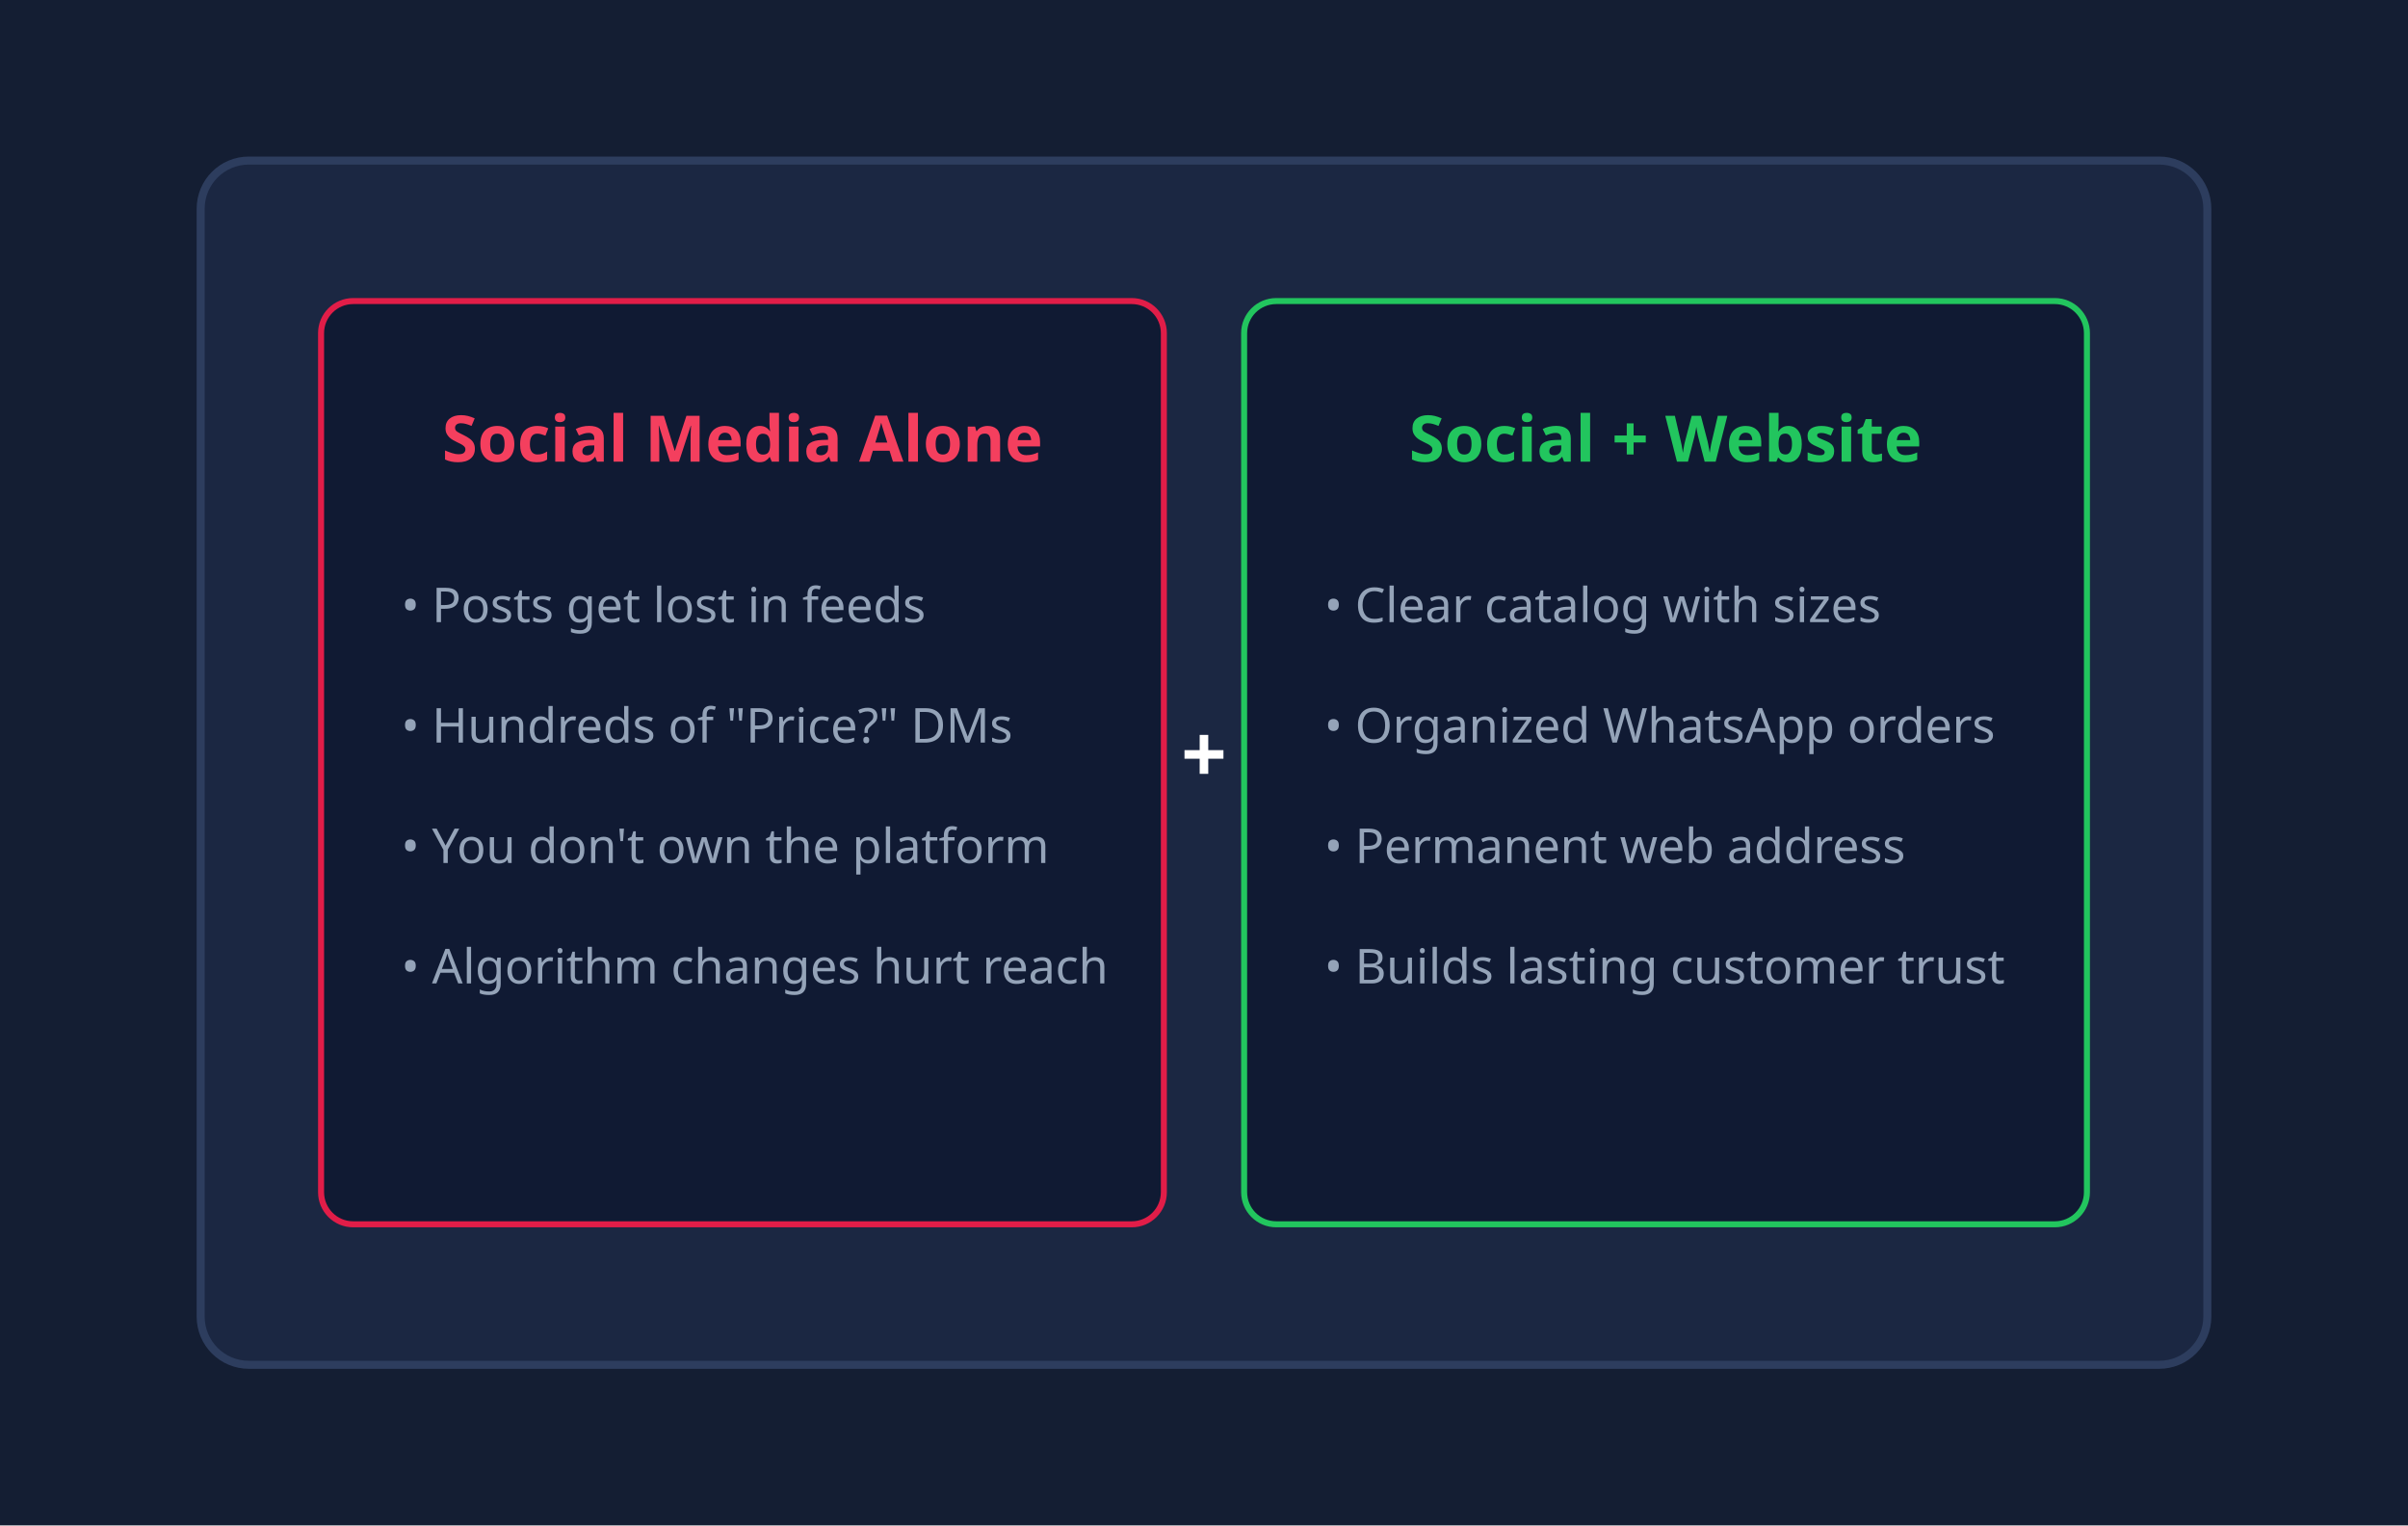
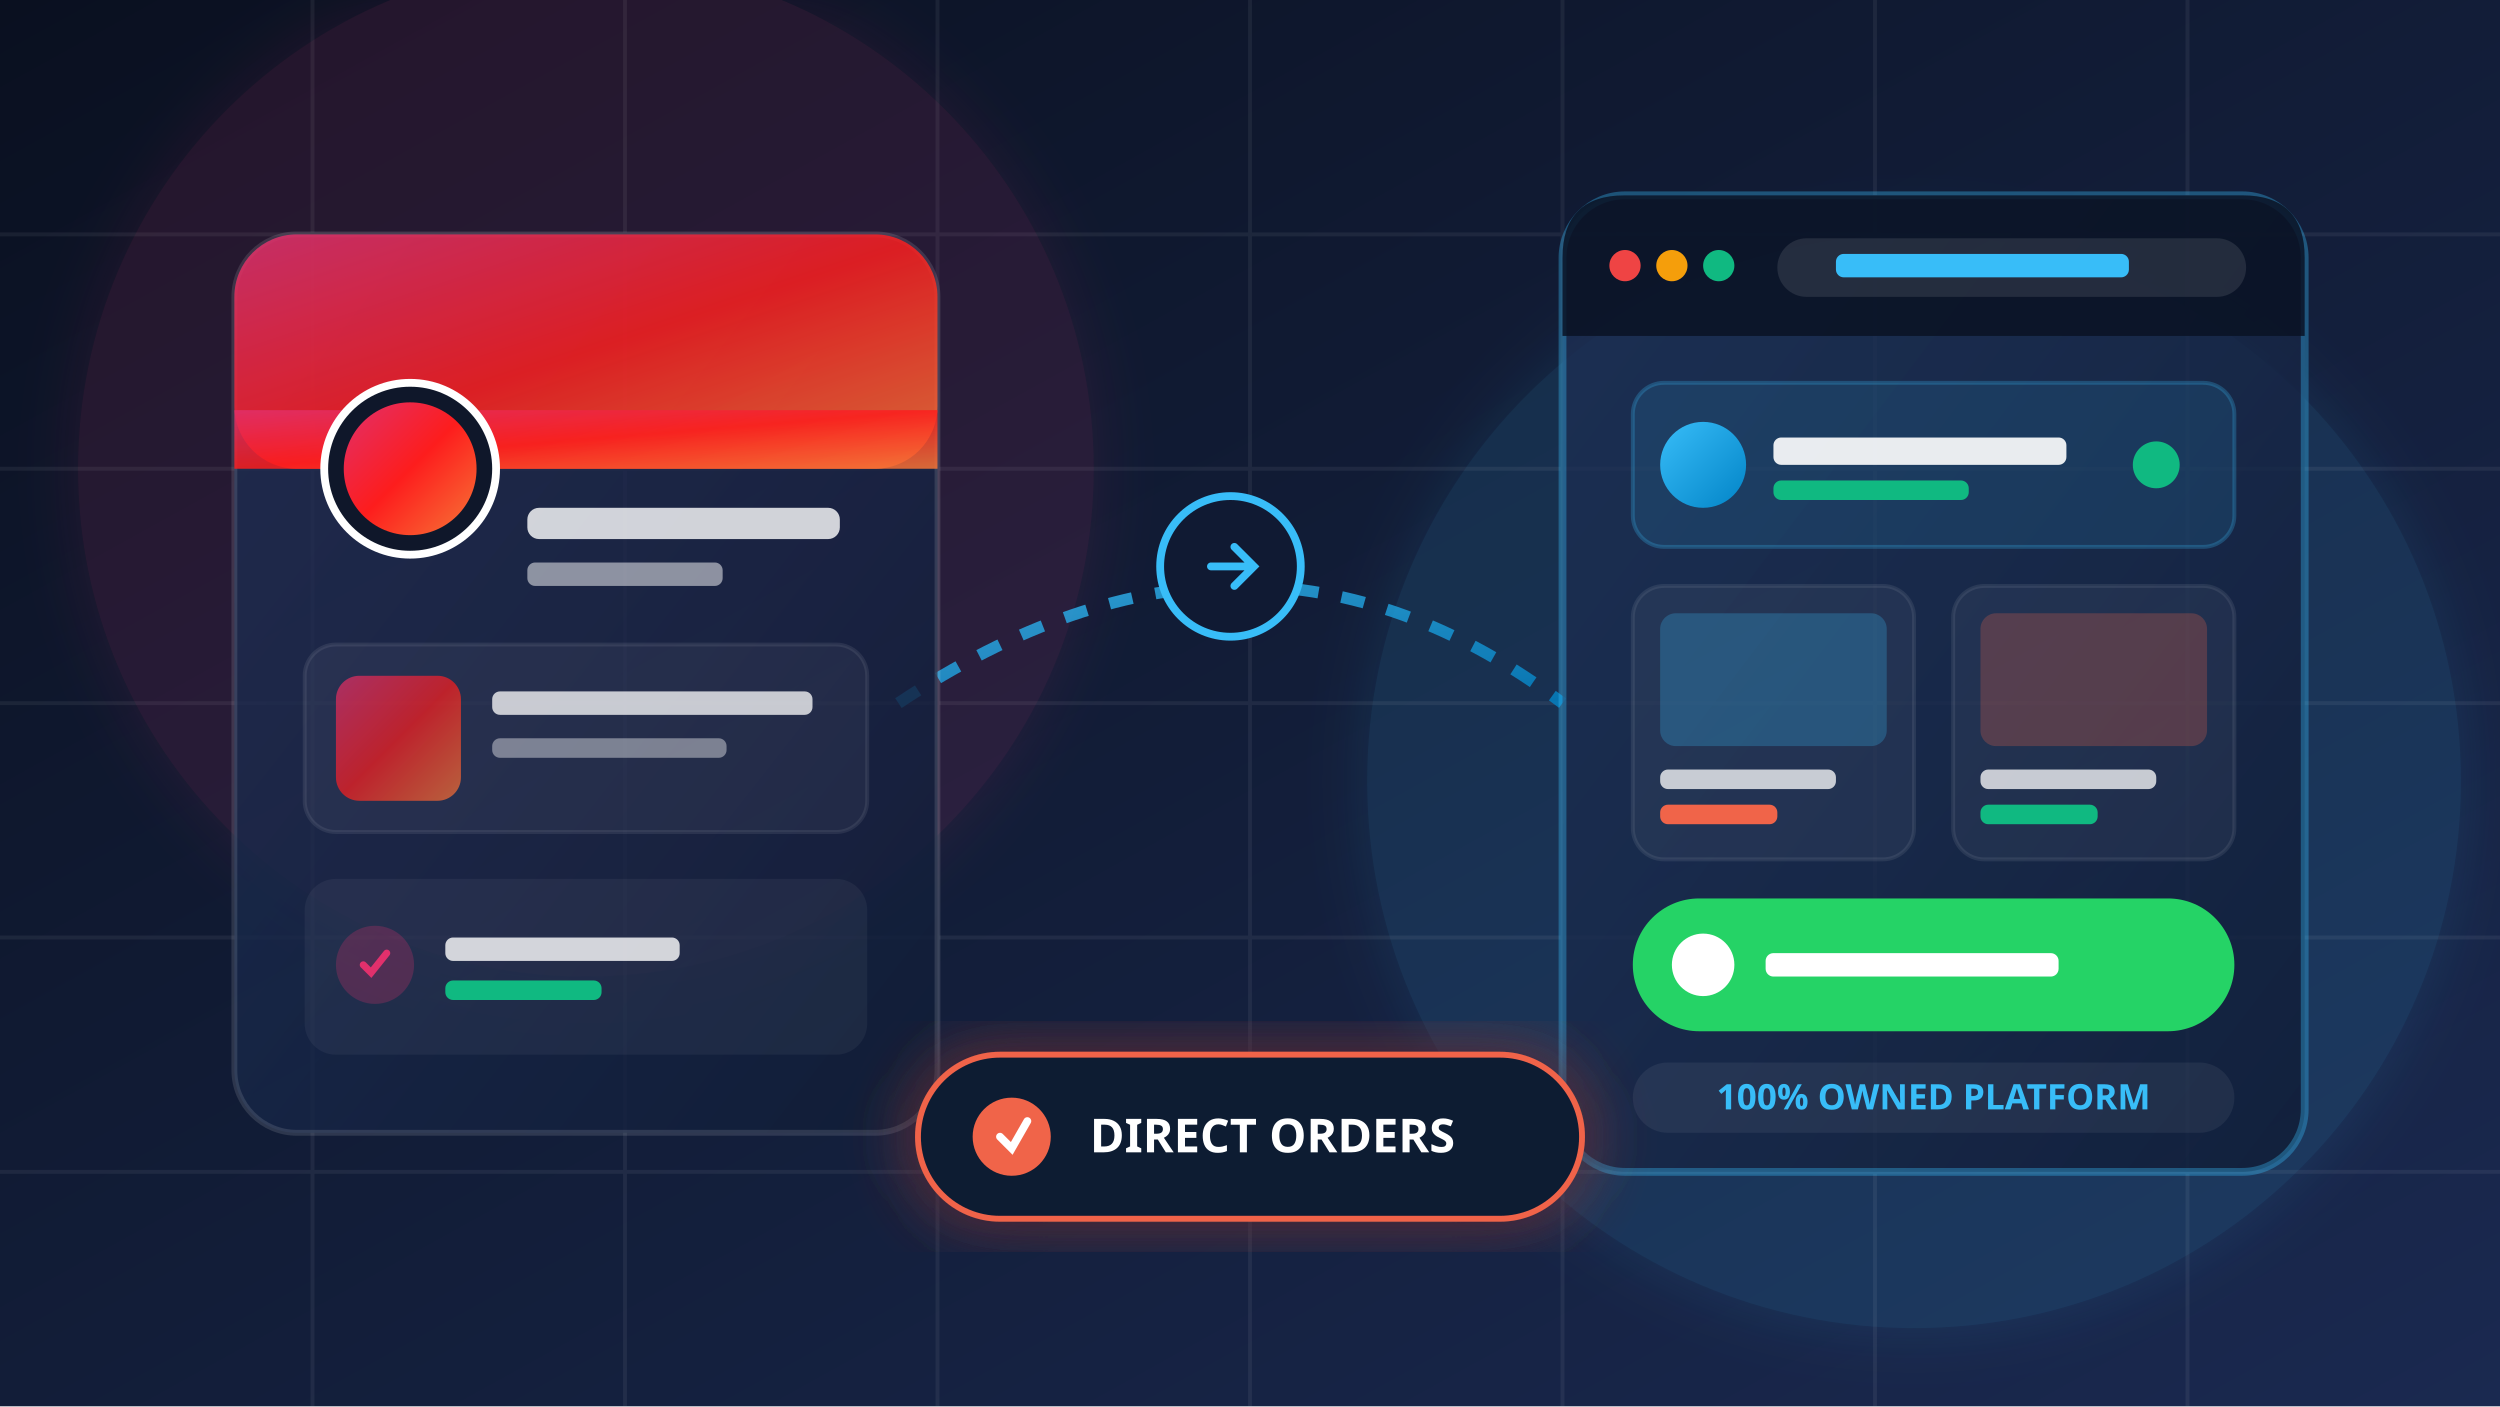
- <svg xmlns="http://www.w3.org/2000/svg" viewBox="0 0 600 380" width="600" height="380">
-   <rect width="600" height="380" fill="#141E33" />
-   <rect x="50" y="40" width="500" height="300" rx="12" fill="#1B2742" stroke="#2D3D5E" stroke-width="2" />
-   <rect x="80" y="75" width="210" height="230" rx="8" fill="#101A33" stroke="#E11D48" stroke-width="1.5" />
-   <text x="185" y="115" fill="#F43F5E" font-family="system-ui, sans-serif" font-size="16" font-weight="800" text-anchor="middle">Social Media Alone</text>
-   <text x="100" y="155" fill="#94A3B8" font-family="system-ui, sans-serif" font-size="12">• Posts get lost in feeds</text>
-   <text x="100" y="185" fill="#94A3B8" font-family="system-ui, sans-serif" font-size="12">• Hundreds of "Price?" DMs</text>
-   <text x="100" y="215" fill="#94A3B8" font-family="system-ui, sans-serif" font-size="12">• You don't own the platform</text>
-   <text x="100" y="245" fill="#94A3B8" font-family="system-ui, sans-serif" font-size="12">• Algorithm changes hurt reach</text>
-   <text x="300" y="195" fill="#FFFFFF" font-family="system-ui, sans-serif" font-size="20" font-weight="900" text-anchor="middle">+</text>
-   <rect x="310" y="75" width="210" height="230" rx="8" fill="#101A33" stroke="#22C55E" stroke-width="1.5" />
-   <text x="415" y="115" fill="#22C55E" font-family="system-ui, sans-serif" font-size="16" font-weight="800" text-anchor="middle">Social + Website</text>
-   <text x="330" y="155" fill="#94A3B8" font-family="system-ui, sans-serif" font-size="12">• Clear catalog with sizes</text>
-   <text x="330" y="185" fill="#94A3B8" font-family="system-ui, sans-serif" font-size="12">• Organized WhatsApp orders</text>
-   <text x="330" y="215" fill="#94A3B8" font-family="system-ui, sans-serif" font-size="12">• Permanent web address</text>
-   <text x="330" y="245" fill="#94A3B8" font-family="system-ui, sans-serif" font-size="12">• Builds lasting customer trust</text>
+ <svg xmlns="http://www.w3.org/2000/svg" viewBox="0 0 640 360" width="640" height="360">
+   <defs>
+     <linearGradient id="bgGrad2" x1="0%" y1="0%" x2="100%" y2="100%">
+       <stop offset="0%" stop-color="#0A1020" />
+       <stop offset="50%" stop-color="#121D38" />
+       <stop offset="100%" stop-color="#1A2950" />
+     </linearGradient>
+     <linearGradient id="socialGrad" x1="0%" y1="0%" x2="100%" y2="100%">
+       <stop offset="0%" stop-color="#E1306C" />
+       <stop offset="50%" stop-color="#FD1D1D" />
+       <stop offset="100%" stop-color="#F77737" />
+     </linearGradient>
+     <linearGradient id="webGrad" x1="0%" y1="0%" x2="100%" y2="100%">
+       <stop offset="0%" stop-color="#38BDF8" />
+       <stop offset="100%" stop-color="#0284C7" />
+     </linearGradient>
+     <linearGradient id="cardGrad2" x1="0%" y1="0%" x2="100%" y2="100%">
+       <stop offset="0%" stop-color="rgba(30, 48, 86, 0.75)" />
+       <stop offset="100%" stop-color="rgba(16, 28, 54, 0.85)" />
+     </linearGradient>
+     <filter id="glow2" x="-20%" y="-20%" width="140%" height="140%">
+       <feGaussianBlur stdDeviation="8" result="blur" />
+       <feComposite in="SourceGraphic" in2="blur" operator="over" />
+     </filter>
+   </defs>
+   <rect width="640" height="360" fill="url(#bgGrad2)" />
+   <circle cx="150" cy="120" r="130" fill="#E1306C" opacity="0.12" filter="url(#glow2)" />
+   <circle cx="490" cy="200" r="140" fill="#38BDF8" opacity="0.12" filter="url(#glow2)" />
+   <g opacity="0.06" stroke="#FFFFFF" stroke-width="1">
+     <line x1="0" y1="60" x2="640" y2="60" />
+     <line x1="0" y1="120" x2="640" y2="120" />
+     <line x1="0" y1="180" x2="640" y2="180" />
+     <line x1="0" y1="240" x2="640" y2="240" />
+     <line x1="0" y1="300" x2="640" y2="300" />
+     <line x1="80" y1="0" x2="80" y2="360" />
+     <line x1="160" y1="0" x2="160" y2="360" />
+     <line x1="240" y1="0" x2="240" y2="360" />
+     <line x1="320" y1="0" x2="320" y2="360" />
+     <line x1="400" y1="0" x2="400" y2="360" />
+     <line x1="480" y1="0" x2="480" y2="360" />
+     <line x1="560" y1="0" x2="560" y2="360" />
+   </g>
+   <path d="M 230 180 Q 320 120 400 180" fill="none" stroke="url(#webGrad)" stroke-width="3" stroke-dasharray="6,6" opacity="0.8" />
+   <circle cx="315" cy="145" r="18" fill="#101A33" stroke="#38BDF8" stroke-width="2" />
+   <path d="M 310 145 L 320 145 M 316 140 L 321 145 L 316 150" fill="none" stroke="#38BDF8" stroke-width="2" stroke-linecap="round" />
+   <g transform="translate(60, 60)">
+     <rect width="180" height="230" rx="16" fill="url(#cardGrad2)" stroke="rgba(255, 255, 255, 0.12)" stroke-width="1.5" />
+     <rect x="0" y="0" width="180" height="60" rx="16" fill="url(#socialGrad)" opacity="0.85" />
+     <rect x="0" y="45" width="180" height="15" fill="url(#socialGrad)" opacity="0.85" />
+     <circle cx="45" cy="60" r="22" fill="#0F172A" stroke="#FFFFFF" stroke-width="2" />
+     <circle cx="45" cy="60" r="17" fill="url(#socialGrad)" />
+     <rect x="75" y="70" width="80" height="8" rx="3" fill="#FFFFFF" opacity="0.8" />
+     <rect x="75" y="84" width="50" height="6" rx="2" fill="rgba(255, 255, 255, 0.5)" />
+     <rect x="18" y="105" width="144" height="48" rx="8" fill="rgba(255, 255, 255, 0.05)" stroke="rgba(255, 255, 255, 0.08)" />
+     <rect x="26" y="113" width="32" height="32" rx="6" fill="url(#socialGrad)" opacity="0.7" />
+     <rect x="66" y="117" width="82" height="6" rx="2" fill="#FFFFFF" opacity="0.75" />
+     <rect x="66" y="129" width="60" height="5" rx="2" fill="rgba(255, 255, 255, 0.4)" />
+     <rect x="18" y="165" width="144" height="45" rx="8" fill="rgba(255, 255, 255, 0.05)" />
+     <circle cx="36" cy="187" r="10" fill="rgba(225, 48, 108, 0.25)" />
+     <path d="M 33 187 L 35 189 L 39 184" fill="none" stroke="#E1306C" stroke-width="1.8" stroke-linecap="round" />
+     <rect x="54" y="180" width="60" height="6" rx="2" fill="#FFFFFF" opacity="0.8" />
+     <rect x="54" y="191" width="40" height="5" rx="2" fill="#10B981" />
+   </g>
+   <g transform="translate(400, 50)">
+     <rect width="190" height="250" rx="16" fill="url(#cardGrad2)" stroke="rgba(56, 189, 248, 0.35)" stroke-width="2" />
+     <path d="M0 16 Q0 0 16 0 L174 0 Q190 0 190 16 L190 36 L0 36 Z" fill="rgba(10, 18, 36, 0.85)" />
+     <circle cx="16" cy="18" r="4" fill="#EF4444" />
+     <circle cx="28" cy="18" r="4" fill="#F59E0B" />
+     <circle cx="40" cy="18" r="4" fill="#10B981" />
+     <rect x="55" y="11" width="120" height="15" rx="7.5" fill="rgba(255, 255, 255, 0.1)" />
+     <rect x="70" y="15" width="75" height="6" rx="2" fill="#38BDF8" />
+     <rect x="18" y="48" width="154" height="42" rx="8" fill="rgba(56, 189, 248, 0.12)" stroke="rgba(56, 189, 248, 0.25)" />
+     <circle cx="36" cy="69" r="11" fill="url(#webGrad)" />
+     <rect x="54" y="62" width="75" height="7" rx="2" fill="#FFFFFF" opacity="0.9" />
+     <rect x="54" y="73" width="50" height="5" rx="2" fill="#10B981" />
+     <circle cx="152" cy="69" r="6" fill="#10B981" />
+     <rect x="18" y="100" width="72" height="70" rx="8" fill="rgba(255, 255, 255, 0.05)" stroke="rgba(255, 255, 255, 0.08)" />
+     <rect x="25" y="107" width="58" height="34" rx="4" fill="rgba(56, 189, 248, 0.25)" />
+     <rect x="25" y="147" width="45" height="5" rx="2" fill="#FFFFFF" opacity="0.75" />
+     <rect x="25" y="156" width="30" height="5" rx="2" fill="#F06449" />
+     <rect x="100" y="100" width="72" height="70" rx="8" fill="rgba(255, 255, 255, 0.05)" stroke="rgba(255, 255, 255, 0.08)" />
+     <rect x="107" y="107" width="58" height="34" rx="4" fill="rgba(240, 100, 73, 0.25)" />
+     <rect x="107" y="147" width="45" height="5" rx="2" fill="#FFFFFF" opacity="0.75" />
+     <rect x="107" y="156" width="30" height="5" rx="2" fill="#10B981" />
+     <rect x="18" y="180" width="154" height="34" rx="17" fill="#25D366" />
+     <circle cx="36" cy="197" r="8" fill="#FFFFFF" />
+     <rect x="52" y="194" width="75" height="6" rx="2" fill="#FFFFFF" />
+     <rect x="18" y="222" width="154" height="18" rx="9" fill="rgba(255, 255, 255, 0.06)" />
+     <text x="95" y="234" fill="#38BDF8" font-family="system-ui, sans-serif" font-size="9" font-weight="700" text-anchor="middle">100% OWNED PLATFORM</text>
+   </g>
+   <g transform="translate(235, 270)">
+     <rect width="170" height="42" rx="21" fill="#111B33" stroke="#F06449" stroke-width="1.5" filter="url(#glow2)" />
+     <circle cx="24" cy="21" r="10" fill="#F06449" />
+     <path d="M 21 21 L 24 24 L 28 17" fill="none" stroke="#FFFFFF" stroke-width="2" stroke-linecap="round" />
+     <text x="44" y="25" fill="#FFFFFF" font-family="system-ui, sans-serif" font-size="12" font-weight="800">DIRECT ORDERS</text>
+   </g>
</svg>
